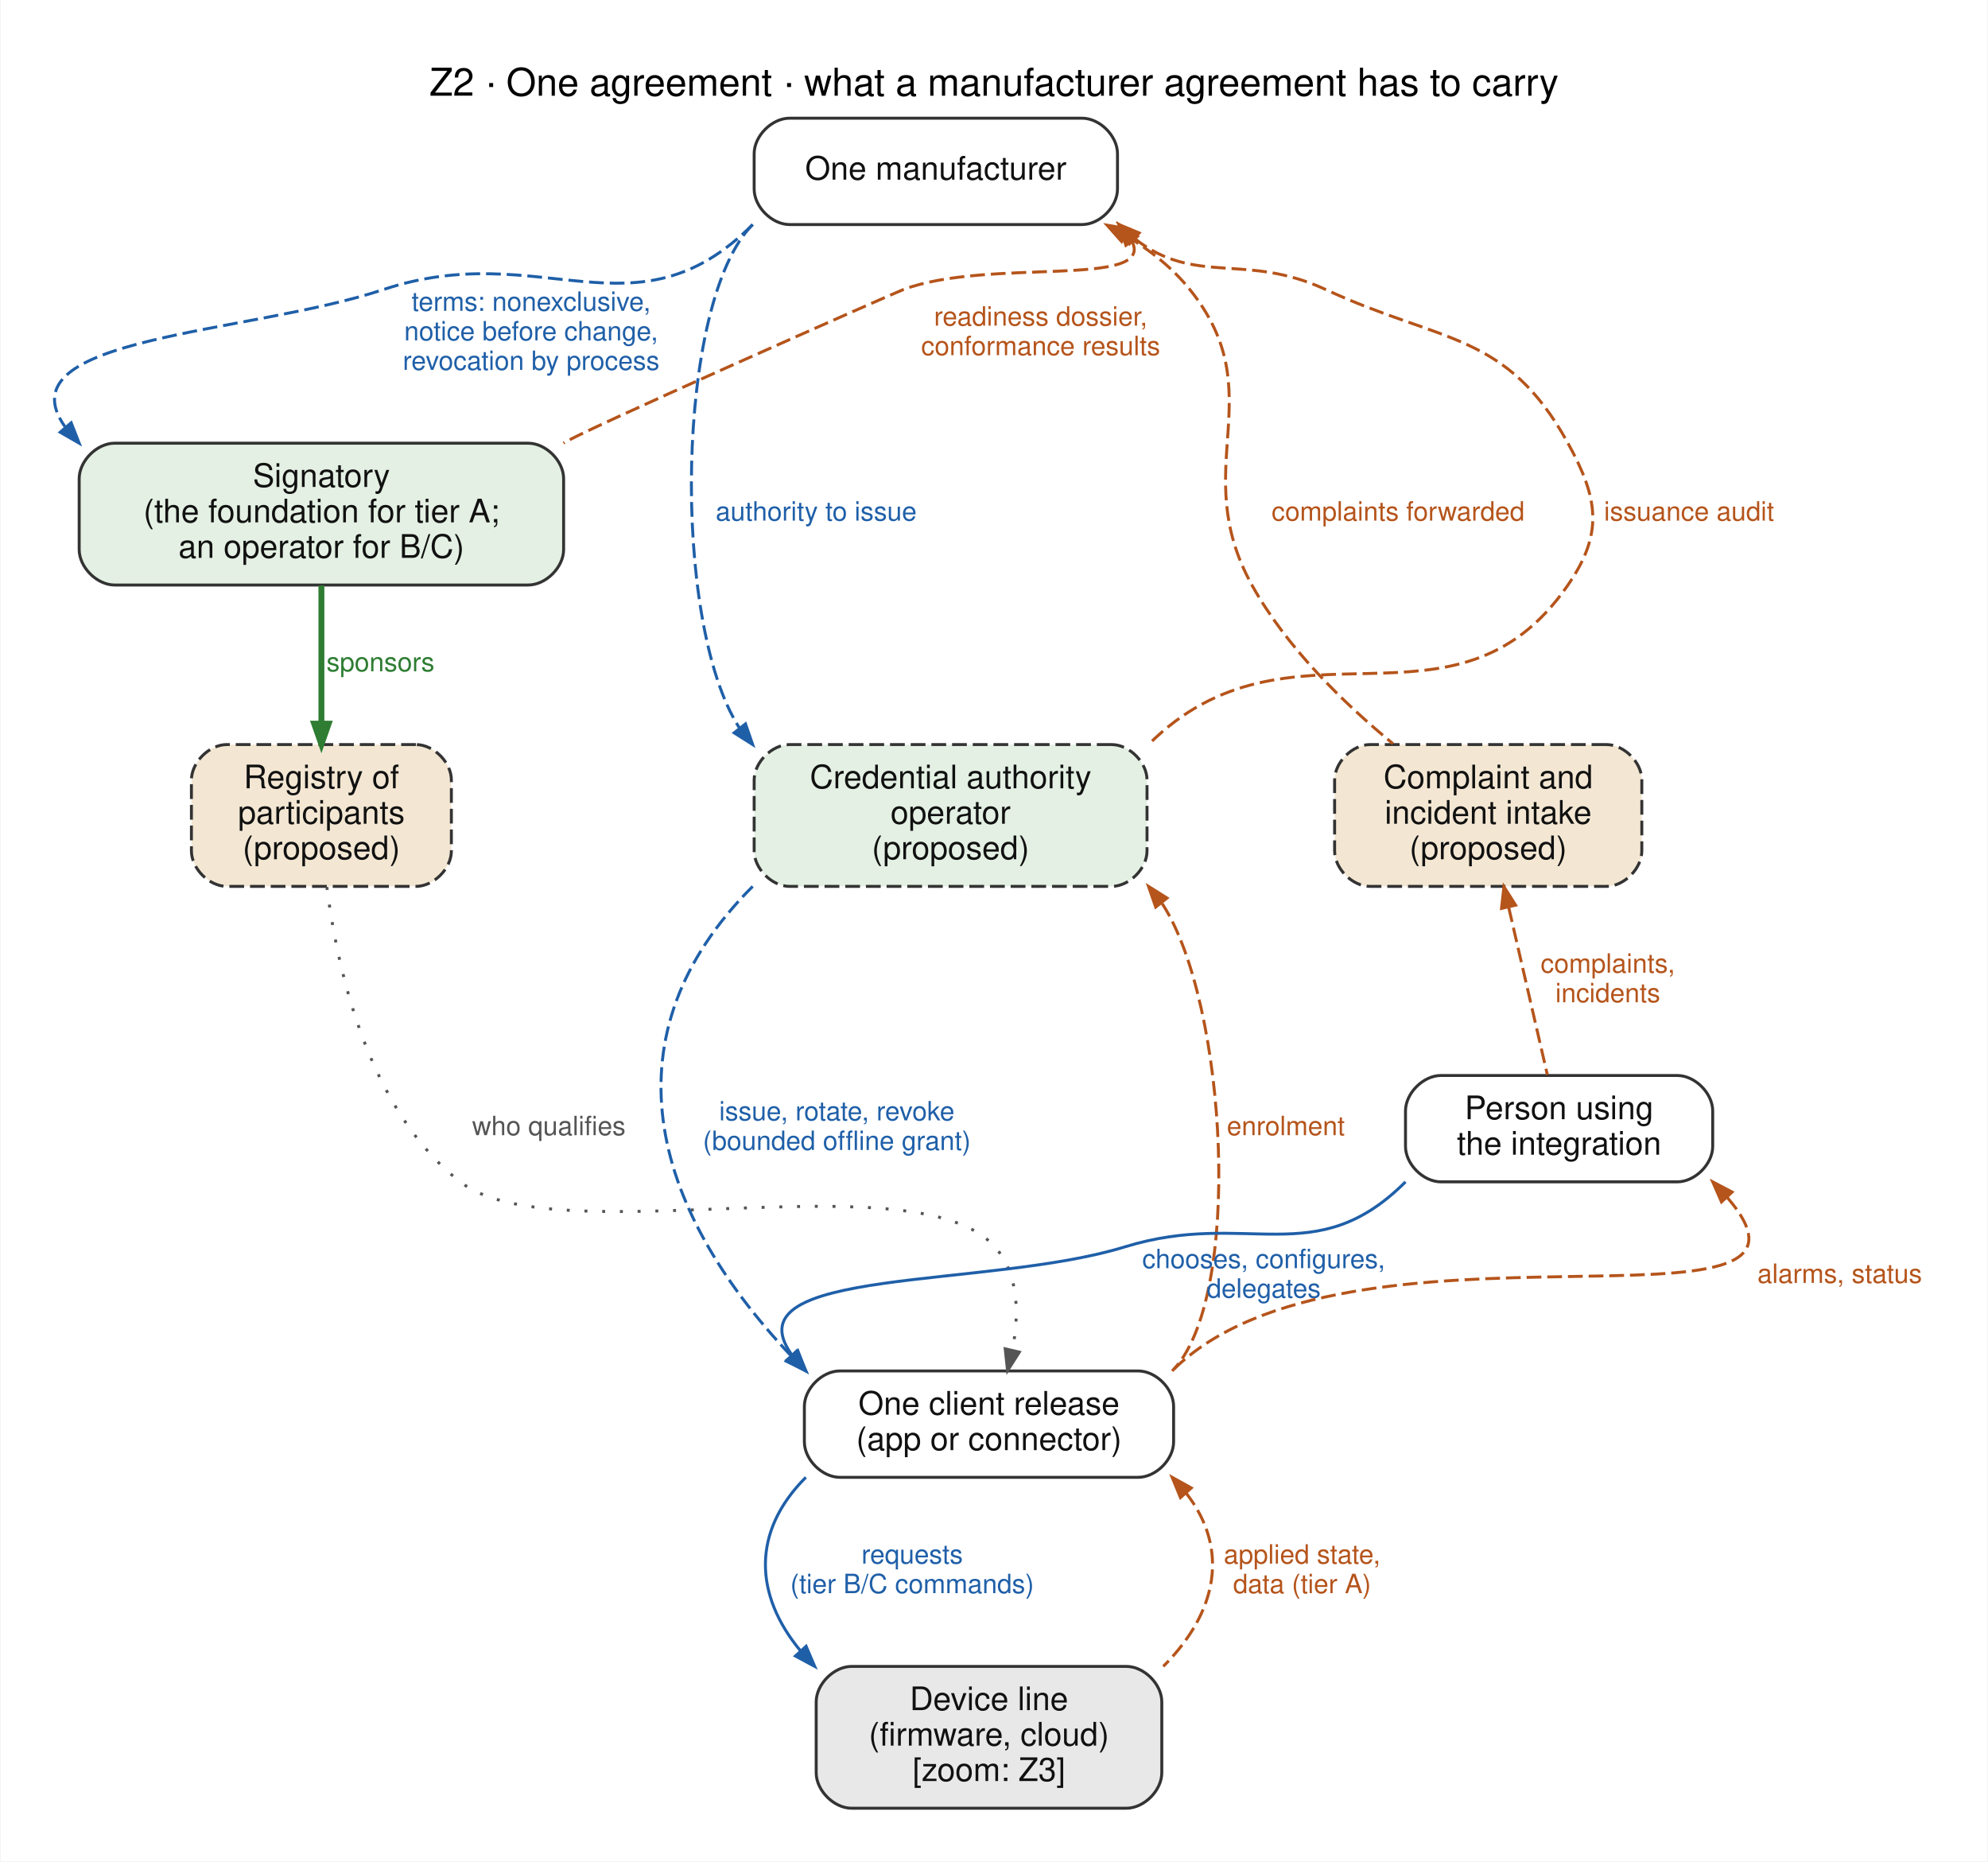
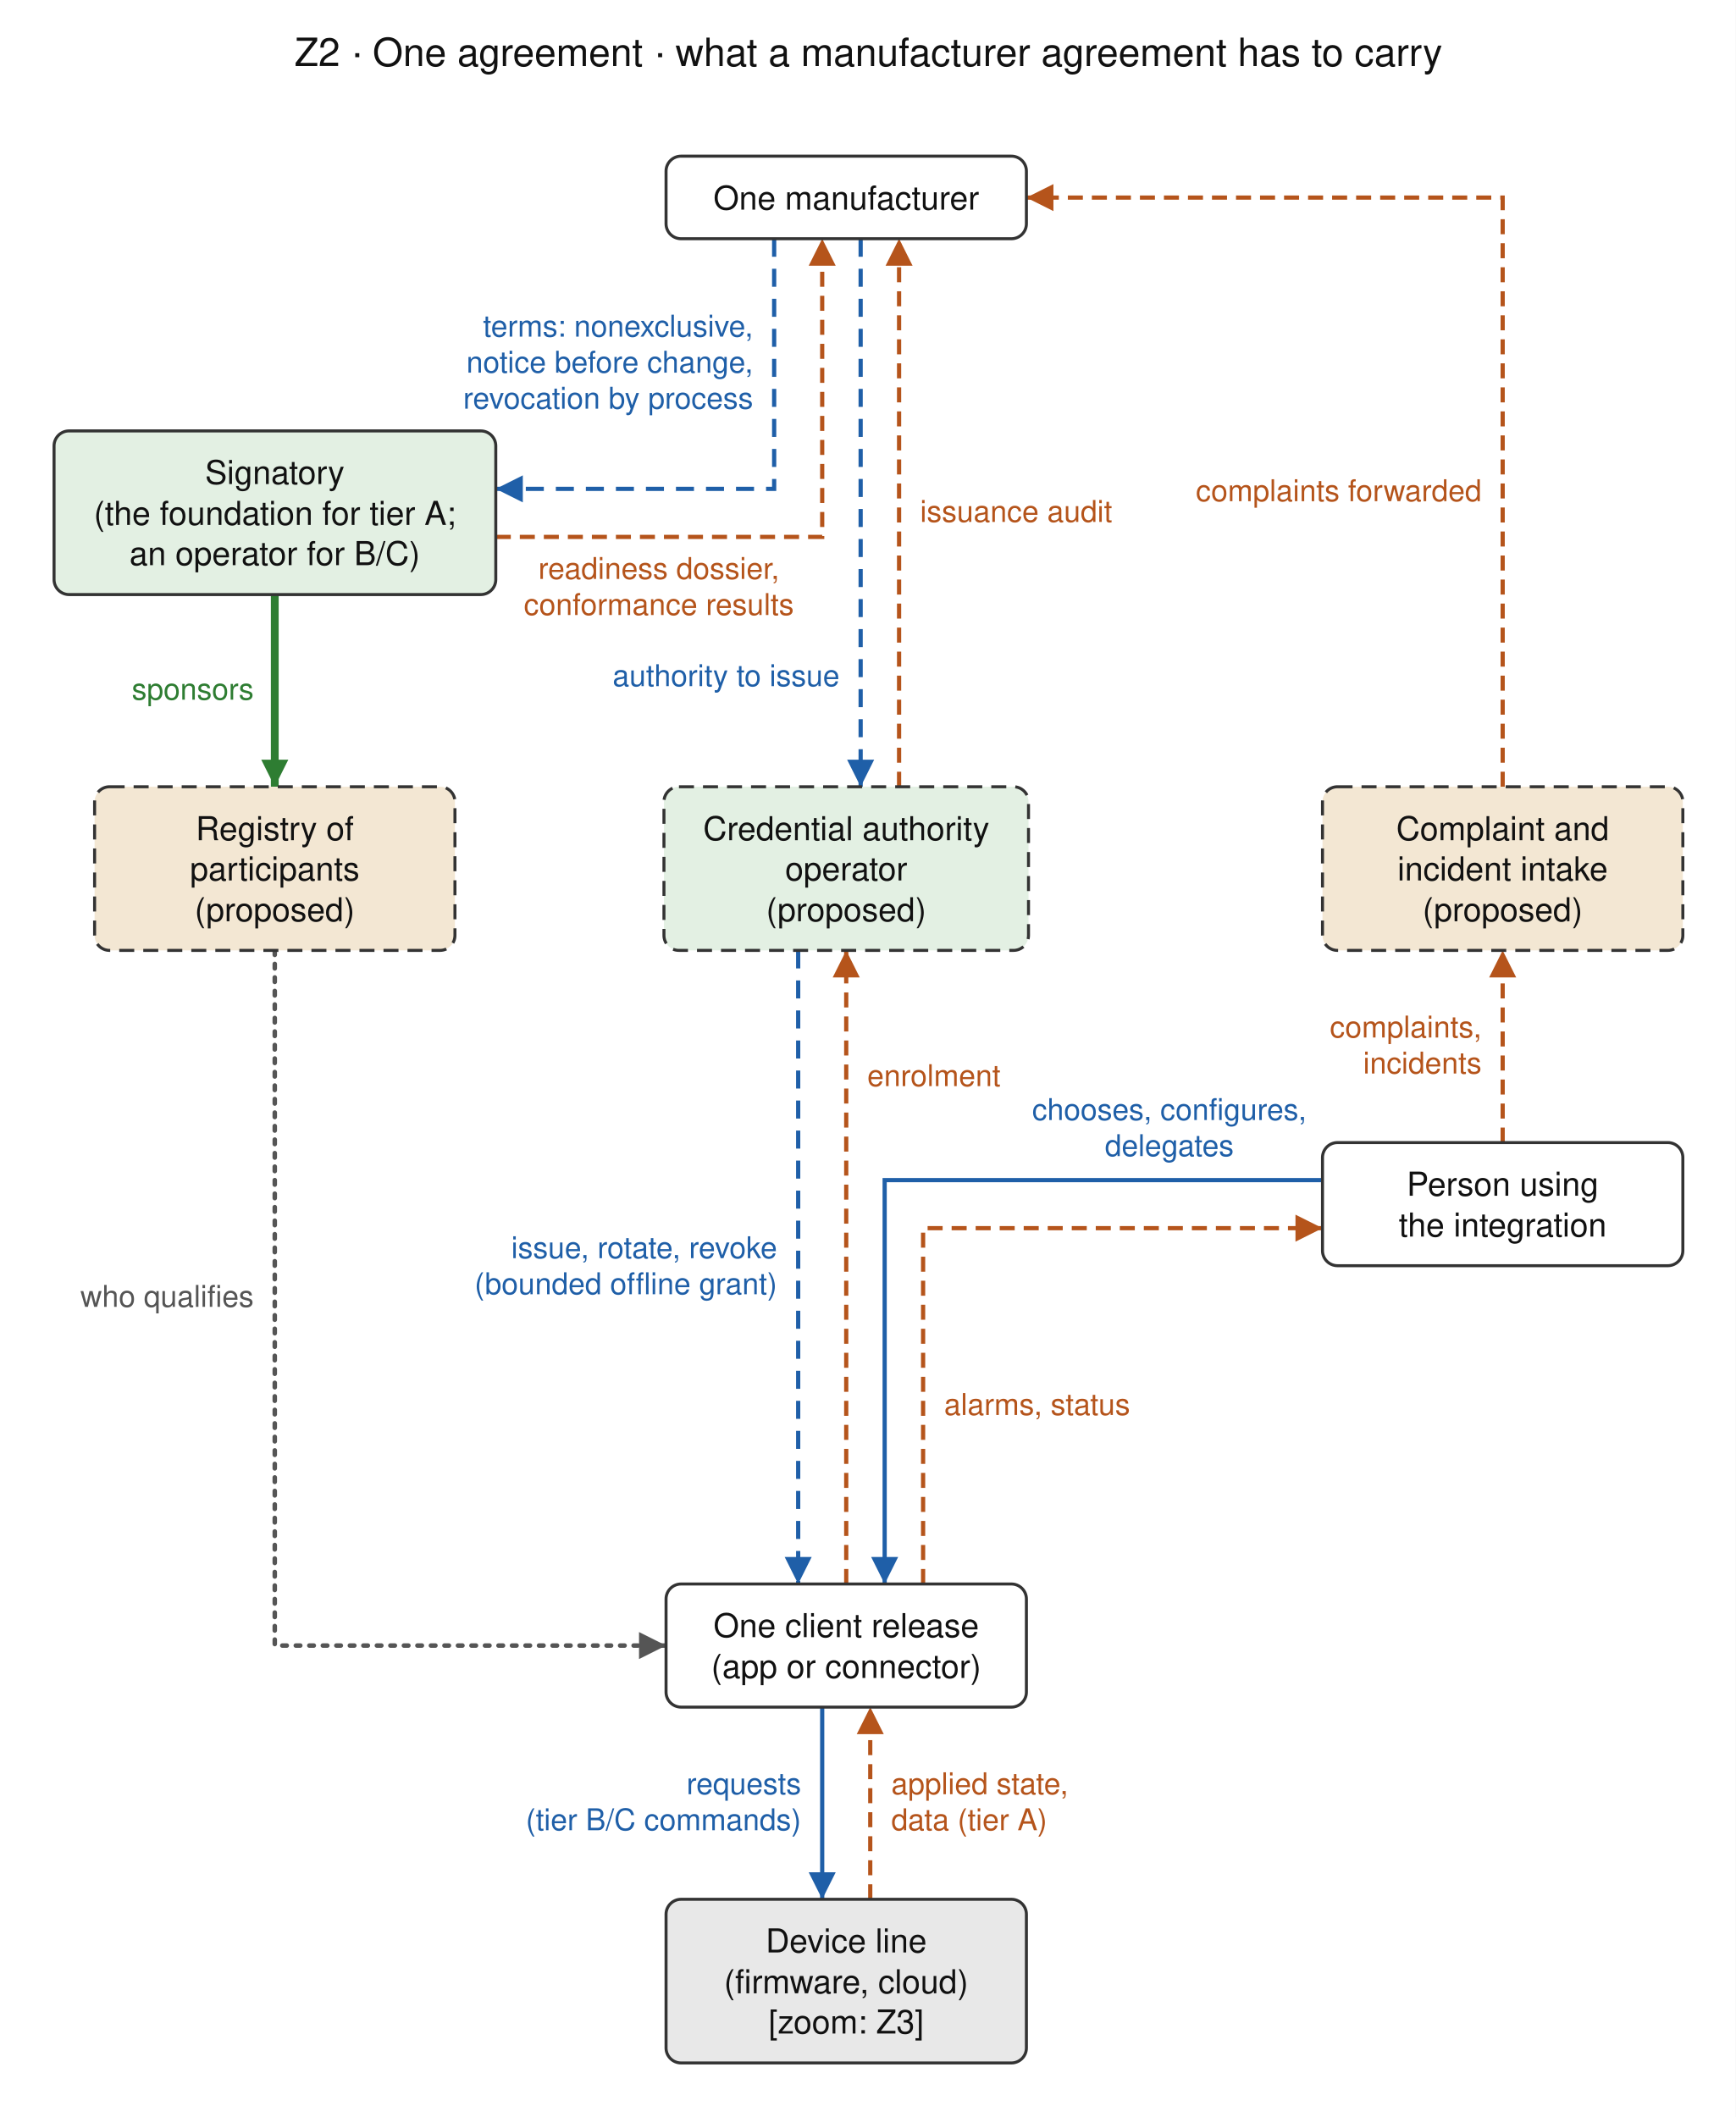
- <svg xmlns="http://www.w3.org/2000/svg" width="673pt" height="630pt" viewBox="0.00 0.00 672.61 630.00">
-   <g id="graph0" class="graph" transform="scale(1 1) rotate(0) translate(18 612)">
-     <polygon fill="#ffffff" stroke="transparent" points="-18,18 -18,-612 654.61,-612 654.61,18 -18,18" />
-     <text text-anchor="middle" x="318.3" y="-579.6" font-family="Helvetica,sans-Serif" font-size="13.00">Z2 · One agreement · what a manufacturer agreement has to carry</text>
-     <g id="node1" class="node">
-       <path fill="#ffffff" stroke="#333333" d="M348.11,-572C348.11,-572 249.11,-572 249.11,-572 243.11,-572 237.11,-566 237.11,-560 237.11,-560 237.11,-548 237.11,-548 237.11,-542 243.11,-536 249.11,-536 249.11,-536 348.11,-536 348.11,-536 354.11,-536 360.11,-542 360.11,-548 360.11,-548 360.11,-560 360.11,-560 360.11,-566 354.11,-572 348.11,-572" />
-       <text text-anchor="middle" x="298.61" y="-551.2" font-family="Helvetica,sans-Serif" font-size="11.00" fill="#111111">One manufacturer</text>
+ <svg xmlns="http://www.w3.org/2000/svg" width="578" height="705" viewBox="0 0 578 705" font-family="Helvetica, Arial, sans-serif">
+   <defs>
+     <marker id="ah1f5fa8" viewBox="0 0 10 10" refX="10" refY="5" markerUnits="userSpaceOnUse" markerWidth="9" markerHeight="9" orient="auto-start-reverse">
+       <path d="M0,0 L10,5 L0,10 z" fill="#1f5fa8" />
+     </marker>
+     <marker id="ah2e7d32" viewBox="0 0 10 10" refX="10" refY="5" markerUnits="userSpaceOnUse" markerWidth="9" markerHeight="9" orient="auto-start-reverse">
+       <path d="M0,0 L10,5 L0,10 z" fill="#2e7d32" />
+     </marker>
+     <marker id="ah555555" viewBox="0 0 10 10" refX="10" refY="5" markerUnits="userSpaceOnUse" markerWidth="9" markerHeight="9" orient="auto-start-reverse">
+       <path d="M0,0 L10,5 L0,10 z" fill="#555555" />
+     </marker>
+     <marker id="ah888888" viewBox="0 0 10 10" refX="10" refY="5" markerUnits="userSpaceOnUse" markerWidth="9" markerHeight="9" orient="auto-start-reverse">
+       <path d="M0,0 L10,5 L0,10 z" fill="#888888" />
+     </marker>
+     <marker id="ahb5541b" viewBox="0 0 10 10" refX="10" refY="5" markerUnits="userSpaceOnUse" markerWidth="9" markerHeight="9" orient="auto-start-reverse">
+       <path d="M0,0 L10,5 L0,10 z" fill="#b5541b" />
+     </marker>
+     <marker id="ahc8c8c8" viewBox="0 0 10 10" refX="10" refY="5" markerUnits="userSpaceOnUse" markerWidth="9" markerHeight="9" orient="auto-start-reverse">
+       <path d="M0,0 L10,5 L0,10 z" fill="#c8c8c8" />
+     </marker>
+   </defs>
+   <rect x="0" y="0" width="578" height="705" fill="#ffffff" />
+   <text x="289.2" y="22" font-size="13" text-anchor="middle" fill="#111">Z2 · One agreement · what a manufacturer agreement has to carry</text>
+   <g transform="translate(0.0,0.0)">
+     <g class="edge">
+       <path class="edge" d="M257.8,79.5 L257.8,162.8 L165.1,162.8" fill="none" stroke="#1f5fa8" stroke-width="1.4" stroke-dasharray="6,4" stroke-linecap="butt" marker-end="url(#ah1f5fa8)" />
    </g>
-     <g id="node2" class="node">
-       <path fill="#e3f0e3" stroke="#333333" d="M160.61,-462C160.61,-462 20.61,-462 20.61,-462 14.61,-462 8.61,-456 8.61,-450 8.61,-450 8.61,-426 8.61,-426 8.61,-420 14.61,-414 20.61,-414 20.61,-414 160.61,-414 160.61,-414 166.61,-414 172.61,-420 172.61,-426 172.61,-426 172.61,-450 172.61,-450 172.61,-456 166.61,-462 160.61,-462" />
-       <text text-anchor="middle" x="90.61" y="-447.2" font-family="Helvetica,sans-Serif" font-size="11.00" fill="#111111">Signatory</text>
-       <text text-anchor="middle" x="90.61" y="-435.2" font-family="Helvetica,sans-Serif" font-size="11.00" fill="#111111">(the foundation for tier A;</text>
-       <text text-anchor="middle" x="90.61" y="-423.2" font-family="Helvetica,sans-Serif" font-size="11.00" fill="#111111">an operator for B/C)</text>
+     <g class="edge">
+       <path class="edge" d="M165.1,178.8 L273.8,178.8 L273.8,79.5" fill="none" stroke="#b5541b" stroke-width="1.4" stroke-dasharray="5,3" stroke-linecap="butt" marker-end="url(#ahb5541b)" />
    </g>
-     <g id="edge3" class="edge">
-       <path fill="none" stroke="#1f5fa8" stroke-dasharray="5,2" d="M236.61,-536C196.72,-496.11 165.14,-531.79 111.61,-514 65.6,-498.71 -17.87,-498.26 3.77,-467.63" />
-       <polygon fill="#1f5fa8" stroke="#1f5fa8" points="5.9,-468.91 8.61,-462 2.18,-465.71 5.9,-468.91" />
-       <text text-anchor="middle" x="161.61" y="-506.8" font-family="Helvetica,sans-Serif" font-size="9.00" fill="#1f5fa8">terms: nonexclusive,</text>
-       <text text-anchor="middle" x="161.61" y="-496.8" font-family="Helvetica,sans-Serif" font-size="9.00" fill="#1f5fa8">notice before change,</text>
-       <text text-anchor="middle" x="161.61" y="-486.8" font-family="Helvetica,sans-Serif" font-size="9.00" fill="#1f5fa8">revocation by process</text>
+     <g class="edge">
+       <path class="edge" d="M91.5,198.0 L91.5,262.0" fill="none" stroke="#2e7d32" stroke-width="2.6" stroke-linecap="butt" marker-end="url(#ah2e7d32)" />
    </g>
-     <g id="edge4" class="edge">
-       <path fill="none" stroke="#b5541b" stroke-dasharray="5,2" d="M365.09,-530.21C372.63,-514.41 316.36,-524.78 287.61,-514 284.32,-512.77 175.08,-464.48 172.61,-462" />
-       <polygon fill="#b5541b" stroke="#b5541b" points="362.96,-528.97 360.61,-536 366.83,-531.97 362.96,-528.97" />
-       <text text-anchor="middle" x="334.11" y="-501.8" font-family="Helvetica,sans-Serif" font-size="9.00" fill="#b5541b">readiness dossier,</text>
-       <text text-anchor="middle" x="334.11" y="-491.8" font-family="Helvetica,sans-Serif" font-size="9.00" fill="#b5541b">conformance results</text>
+     <g class="edge">
+       <path class="edge" d="M286.6,79.5 L286.6,262.0" fill="none" stroke="#1f5fa8" stroke-width="1.4" stroke-dasharray="6,4" stroke-linecap="butt" marker-end="url(#ah1f5fa8)" />
    </g>
-     <g id="node4" class="node">
-       <path fill="#e3f0e3" stroke="#333333" stroke-dasharray="5,2" d="M358.11,-360C358.11,-360 249.11,-360 249.11,-360 243.11,-360 237.11,-354 237.11,-348 237.11,-348 237.11,-324 237.11,-324 237.11,-318 243.11,-312 249.11,-312 249.11,-312 358.11,-312 358.11,-312 364.11,-312 370.11,-318 370.11,-324 370.11,-324 370.11,-348 370.11,-348 370.11,-354 364.11,-360 358.11,-360" />
-       <text text-anchor="middle" x="303.61" y="-345.2" font-family="Helvetica,sans-Serif" font-size="11.00" fill="#111111">Credential authority</text>
-       <text text-anchor="middle" x="303.61" y="-333.2" font-family="Helvetica,sans-Serif" font-size="11.00" fill="#111111">operator</text>
-       <text text-anchor="middle" x="303.61" y="-321.2" font-family="Helvetica,sans-Serif" font-size="11.00" fill="#111111">(proposed)</text>
+     <g class="edge">
+       <path class="edge" d="M299.4,262.0 L299.4,79.5" fill="none" stroke="#b5541b" stroke-width="1.4" stroke-dasharray="5,3" stroke-linecap="butt" marker-end="url(#ahb5541b)" />
    </g>
-     <g id="edge6" class="edge">
-       <path fill="none" stroke="#1f5fa8" stroke-dasharray="5,2" d="M236.61,-536C210.57,-509.96 209.05,-401.48 232.03,-365.78" />
-       <polygon fill="#1f5fa8" stroke="#1f5fa8" points="234.18,-367.01 236.61,-360 230.34,-363.97 234.18,-367.01" />
-       <text text-anchor="middle" x="258.11" y="-435.8" font-family="Helvetica,sans-Serif" font-size="9.00" fill="#1f5fa8">authority to issue</text>
+     <g class="edge">
+       <path class="edge" d="M91.5,316.5 L91.5,548.0 L221.8,548.0" fill="none" stroke="#555555" stroke-width="1.5" stroke-dasharray="1.5,3" stroke-linecap="round" marker-end="url(#ah555555)" />
    </g>
-     <g id="edge7" class="edge">
-       <path fill="none" stroke="#b5541b" stroke-dasharray="5,2" d="M365.91,-531.26C386.45,-515.08 403.34,-526.66 430.61,-514 469.74,-495.82 491.81,-499.81 512.61,-462 522.89,-443.31 524.72,-431.56 512.61,-414 474.27,-358.41 418.35,-407.74 370.61,-360" />
-       <polygon fill="#b5541b" stroke="#b5541b" points="364.19,-529.51 360.61,-536 367.46,-533.16 364.19,-529.51" />
-       <text text-anchor="middle" x="553.61" y="-435.8" font-family="Helvetica,sans-Serif" font-size="9.00" fill="#b5541b">issuance audit</text>
+     <g class="edge">
+       <path class="edge" d="M265.8,316.5 L265.8,527.5" fill="none" stroke="#1f5fa8" stroke-width="1.4" stroke-dasharray="6,4" stroke-linecap="butt" marker-end="url(#ah1f5fa8)" />
    </g>
-     <g id="node5" class="node">
-       <path fill="#f3e7d3" stroke="#333333" stroke-dasharray="5,2" d="M525.61,-360C525.61,-360 445.61,-360 445.61,-360 439.61,-360 433.61,-354 433.61,-348 433.61,-348 433.61,-324 433.61,-324 433.61,-318 439.61,-312 445.61,-312 445.61,-312 525.61,-312 525.61,-312 531.61,-312 537.61,-318 537.61,-324 537.61,-324 537.61,-348 537.61,-348 537.61,-354 531.61,-360 525.61,-360" />
-       <text text-anchor="middle" x="485.61" y="-345.2" font-family="Helvetica,sans-Serif" font-size="11.00" fill="#111111">Complaint and</text>
-       <text text-anchor="middle" x="485.61" y="-333.2" font-family="Helvetica,sans-Serif" font-size="11.00" fill="#111111">incident intake</text>
-       <text text-anchor="middle" x="485.61" y="-321.2" font-family="Helvetica,sans-Serif" font-size="11.00" fill="#111111">(proposed)</text>
+     <g class="edge">
+       <path class="edge" d="M281.8,527.5 L281.8,316.5" fill="none" stroke="#b5541b" stroke-width="1.4" stroke-dasharray="5,3" stroke-linecap="butt" marker-end="url(#ahb5541b)" />
    </g>
-     <g id="edge11" class="edge">
-       <path fill="none" stroke="#b5541b" stroke-dasharray="5,2" d="M362.95,-532.25C371.15,-527.34 378.72,-521.34 384.61,-514 413.02,-478.57 383.6,-453.73 405.61,-414 417.28,-392.92 436.63,-374.07 453.37,-360.29" />
-       <polygon fill="#b5541b" stroke="#b5541b" points="361.51,-530.25 356.58,-535.79 363.89,-534.53 361.51,-530.25" />
-       <text text-anchor="middle" x="455.11" y="-435.8" font-family="Helvetica,sans-Serif" font-size="9.00" fill="#b5541b">complaints forwarded</text>
+     <g class="edge">
+       <path class="edge" d="M500.4,262.0 L500.4,65.8 L341.8,65.8" fill="none" stroke="#b5541b" stroke-width="1.4" stroke-dasharray="5,3" stroke-linecap="butt" marker-end="url(#ahb5541b)" />
    </g>
-     <g id="node3" class="node">
-       <path fill="#f3e7d3" stroke="#333333" stroke-dasharray="5,2" d="M122.61,-360C122.61,-360 58.61,-360 58.61,-360 52.61,-360 46.61,-354 46.61,-348 46.61,-348 46.61,-324 46.61,-324 46.61,-318 52.61,-312 58.61,-312 58.61,-312 122.61,-312 122.61,-312 128.61,-312 134.61,-318 134.61,-324 134.61,-324 134.61,-348 134.61,-348 134.61,-354 128.61,-360 122.61,-360" />
-       <text text-anchor="middle" x="90.61" y="-345.2" font-family="Helvetica,sans-Serif" font-size="11.00" fill="#111111">Registry of</text>
-       <text text-anchor="middle" x="90.61" y="-333.2" font-family="Helvetica,sans-Serif" font-size="11.00" fill="#111111">participants</text>
-       <text text-anchor="middle" x="90.61" y="-321.2" font-family="Helvetica,sans-Serif" font-size="11.00" fill="#111111">(proposed)</text>
+     <g class="edge">
+       <path class="edge" d="M500.4,380.5 L500.4,316.5" fill="none" stroke="#b5541b" stroke-width="1.4" stroke-dasharray="5,3" stroke-linecap="butt" marker-end="url(#ahb5541b)" />
    </g>
-     <g id="edge5" class="edge">
-       <path fill="none" stroke="#2e7d32" stroke-width="2" d="M90.61,-413.81C90.61,-399.92 90.61,-382.12 90.61,-367.16" />
-       <polygon fill="#2e7d32" stroke="#2e7d32" stroke-width="2" points="93.06,-367.07 90.61,-360.07 88.16,-367.07 93.06,-367.07" />
-       <text text-anchor="middle" x="110.61" y="-384.8" font-family="Helvetica,sans-Serif" font-size="9.00" fill="#2e7d32">sponsors</text>
+     <g class="edge">
+       <path class="edge" d="M440.4,393.0 L294.6,393.0 L294.6,527.5" fill="none" stroke="#1f5fa8" stroke-width="1.4" stroke-linecap="butt" marker-end="url(#ah1f5fa8)" />
    </g>
-     <g id="node7" class="node">
-       <path fill="#ffffff" stroke="#333333" d="M367.11,-148C367.11,-148 266.11,-148 266.11,-148 260.11,-148 254.11,-142 254.11,-136 254.11,-136 254.11,-124 254.11,-124 254.11,-118 260.11,-112 266.11,-112 266.11,-112 367.11,-112 367.11,-112 373.11,-112 379.11,-118 379.11,-124 379.11,-124 379.11,-136 379.11,-136 379.11,-142 373.11,-148 367.11,-148" />
-       <text text-anchor="middle" x="316.61" y="-133.2" font-family="Helvetica,sans-Serif" font-size="11.00" fill="#111111">One client release</text>
-       <text text-anchor="middle" x="316.61" y="-121.2" font-family="Helvetica,sans-Serif" font-size="11.00" fill="#111111">(app or connector)</text>
+     <g class="edge">
+       <path class="edge" d="M307.4,527.5 L307.4,409.0 L440.4,409.0" fill="none" stroke="#b5541b" stroke-width="1.4" stroke-dasharray="5,3" stroke-linecap="butt" marker-end="url(#ahb5541b)" />
    </g>
-     <g id="edge8" class="edge">
-       <path fill="none" stroke="#555555" stroke-dasharray="1,5" d="M92.46,-311.78C96.06,-283.41 106.63,-236.21 137.61,-212 169.53,-187.05 291.74,-220.33 318.61,-190 326.82,-180.72 326.83,-167.05 324.55,-155.2" />
-       <polygon fill="#555555" stroke="#555555" points="326.88,-154.37 322.89,-148.11 322.1,-155.49 326.88,-154.37" />
-       <text text-anchor="middle" x="167.61" y="-227.8" font-family="Helvetica,sans-Serif" font-size="9.00" fill="#555555">who qualifies</text>
+     <g class="edge">
+       <path class="edge" d="M273.8,568.5 L273.8,632.5" fill="none" stroke="#1f5fa8" stroke-width="1.4" stroke-linecap="butt" marker-end="url(#ah1f5fa8)" />
    </g>
-     <g id="edge9" class="edge">
-       <path fill="none" stroke="#1f5fa8" stroke-dasharray="5,2" d="M236.61,-312C186.48,-261.87 201.64,-203.84 249.55,-153.19" />
-       <polygon fill="#1f5fa8" stroke="#1f5fa8" points="251.48,-154.73 254.61,-148 247.97,-151.31 251.48,-154.73" />
-       <text text-anchor="middle" x="265.11" y="-232.8" font-family="Helvetica,sans-Serif" font-size="9.00" fill="#1f5fa8">issue, rotate, revoke</text>
-       <text text-anchor="middle" x="265.11" y="-222.8" font-family="Helvetica,sans-Serif" font-size="9.00" fill="#1f5fa8">(bounded offline grant)</text>
+     <g class="edge">
+       <path class="edge" d="M289.8,632.5 L289.8,568.5" fill="none" stroke="#b5541b" stroke-width="1.4" stroke-dasharray="5,3" stroke-linecap="butt" marker-end="url(#ahb5541b)" />
    </g>
-     <g id="edge10" class="edge">
-       <path fill="none" stroke="#b5541b" stroke-dasharray="5,2" d="M375.23,-306.19C397.27,-272.49 402.79,-172.19 378.61,-148" />
-       <polygon fill="#b5541b" stroke="#b5541b" points="373.05,-305 370.61,-312 376.88,-308.05 373.05,-305" />
-       <text text-anchor="middle" x="417.11" y="-227.8" font-family="Helvetica,sans-Serif" font-size="9.00" fill="#b5541b">enrolment</text>
+     <g class="node" data-id="mfr">
+       <rect x="221.8" y="52.0" width="120.0" height="27.5" rx="5" fill="#ffffff" stroke="#333333" stroke-width="1" />
+       <text x="281.8" y="69.8" font-size="11" text-anchor="middle" fill="#111111">One manufacturer</text>
    </g>
-     <g id="node6" class="node">
-       <path fill="#ffffff" stroke="#333333" d="M549.61,-248C549.61,-248 469.61,-248 469.61,-248 463.61,-248 457.61,-242 457.61,-236 457.61,-236 457.61,-224 457.61,-224 457.61,-218 463.61,-212 469.61,-212 469.61,-212 549.61,-212 549.61,-212 555.61,-212 561.61,-218 561.61,-224 561.61,-224 561.61,-236 561.61,-236 561.61,-242 555.61,-248 549.61,-248" />
-       <text text-anchor="middle" x="509.61" y="-233.2" font-family="Helvetica,sans-Serif" font-size="11.00" fill="#111111">Person using</text>
-       <text text-anchor="middle" x="509.61" y="-221.2" font-family="Helvetica,sans-Serif" font-size="11.00" fill="#111111">the integration</text>
+     <g class="node" data-id="fdn">
+       <rect x="18.0" y="143.5" width="147.1" height="54.5" rx="5" fill="#e3f0e3" stroke="#333333" stroke-width="1" />
+       <text x="91.5" y="161.2" font-size="11" text-anchor="middle" fill="#111111">Signatory</text>
+       <text x="91.5" y="174.8" font-size="11" text-anchor="middle" fill="#111111">(the foundation for tier A;</text>
+       <text x="91.5" y="188.2" font-size="11" text-anchor="middle" fill="#111111">an operator for B/C)</text>
    </g>
-     <g id="edge12" class="edge">
-       <path fill="none" stroke="#b5541b" stroke-dasharray="5,2" d="M492.56,-304.85C496.81,-286.45 502.09,-263.57 505.64,-248.2" />
-       <polygon fill="#b5541b" stroke="#b5541b" points="490.12,-304.55 490.93,-311.92 494.89,-305.65 490.12,-304.55" />
-       <text text-anchor="middle" x="526.11" y="-282.8" font-family="Helvetica,sans-Serif" font-size="9.00" fill="#b5541b">complaints,</text>
-       <text text-anchor="middle" x="526.11" y="-272.8" font-family="Helvetica,sans-Serif" font-size="9.00" fill="#b5541b">incidents</text>
+     <g class="node" data-id="registry">
+       <rect x="31.5" y="262.0" width="120.0" height="54.5" rx="5" fill="#f3e7d3" stroke="#333333" stroke-width="1" stroke-dasharray="5,3" />
+       <text x="91.5" y="279.8" font-size="11" text-anchor="middle" fill="#111111">Registry of</text>
+       <text x="91.5" y="293.2" font-size="11" text-anchor="middle" fill="#111111">participants</text>
+       <text x="91.5" y="306.8" font-size="11" text-anchor="middle" fill="#111111">(proposed)</text>
    </g>
-     <g id="edge13" class="edge">
-       <path fill="none" stroke="#1f5fa8" d="M457.61,-212C426.96,-181.35 404.02,-202.78 362.61,-190 316.08,-175.65 228.46,-183.44 249.78,-153.57" />
-       <polygon fill="#1f5fa8" stroke="#1f5fa8" points="251.88,-154.9 254.61,-148 248.17,-151.69 251.88,-154.9" />
-       <text text-anchor="middle" x="409.61" y="-182.8" font-family="Helvetica,sans-Serif" font-size="9.00" fill="#1f5fa8">chooses, configures,</text>
-       <text text-anchor="middle" x="409.61" y="-172.8" font-family="Helvetica,sans-Serif" font-size="9.00" fill="#1f5fa8">delegates</text>
+     <g class="node" data-id="cred">
+       <rect x="221.1" y="262.0" width="121.4" height="54.5" rx="5" fill="#e3f0e3" stroke="#333333" stroke-width="1" stroke-dasharray="5,3" />
+       <text x="281.8" y="279.8" font-size="11" text-anchor="middle" fill="#111111">Credential authority</text>
+       <text x="281.8" y="293.2" font-size="11" text-anchor="middle" fill="#111111">operator</text>
+       <text x="281.8" y="306.8" font-size="11" text-anchor="middle" fill="#111111">(proposed)</text>
    </g>
-     <g id="edge14" class="edge">
-       <path fill="none" stroke="#b5541b" stroke-dasharray="5,2" d="M566.61,-206.63C611.21,-154.57 437.63,-207.02 378.61,-148" />
-       <polygon fill="#b5541b" stroke="#b5541b" points="564.59,-205.21 561.61,-212 568.17,-208.55 564.59,-205.21" />
-       <text text-anchor="middle" x="604.61" y="-177.8" font-family="Helvetica,sans-Serif" font-size="9.00" fill="#b5541b">alarms, status</text>
+     <g class="node" data-id="intake">
+       <rect x="440.4" y="262.0" width="120.0" height="54.5" rx="5" fill="#f3e7d3" stroke="#333333" stroke-width="1" stroke-dasharray="5,3" />
+       <text x="500.4" y="279.8" font-size="11" text-anchor="middle" fill="#111111">Complaint and</text>
+       <text x="500.4" y="293.2" font-size="11" text-anchor="middle" fill="#111111">incident intake</text>
+       <text x="500.4" y="306.8" font-size="11" text-anchor="middle" fill="#111111">(proposed)</text>
    </g>
-     <g id="node8" class="node">
-       <path fill="#e8e8e8" stroke="#333333" d="M363.11,-48C363.11,-48 270.11,-48 270.11,-48 264.11,-48 258.11,-42 258.11,-36 258.11,-36 258.11,-12 258.11,-12 258.11,-6 264.11,0 270.11,0 270.11,0 363.11,0 363.11,0 369.11,0 375.11,-6 375.11,-12 375.11,-12 375.11,-36 375.11,-36 375.11,-42 369.11,-48 363.11,-48" />
-       <text text-anchor="middle" x="316.61" y="-33.2" font-family="Helvetica,sans-Serif" font-size="11.00" fill="#111111">Device line</text>
-       <text text-anchor="middle" x="316.61" y="-21.2" font-family="Helvetica,sans-Serif" font-size="11.00" fill="#111111">(firmware, cloud)</text>
-       <text text-anchor="middle" x="316.61" y="-9.2" font-family="Helvetica,sans-Serif" font-size="11.00" fill="#111111">[zoom: Z3]</text>
+     <g class="node" data-id="person">
+       <rect x="440.4" y="380.5" width="120.0" height="41.0" rx="5" fill="#ffffff" stroke="#333333" stroke-width="1" />
+       <text x="500.4" y="398.2" font-size="11" text-anchor="middle" fill="#111111">Person using</text>
+       <text x="500.4" y="411.8" font-size="11" text-anchor="middle" fill="#111111">the integration</text>
    </g>
-     <g id="edge15" class="edge">
-       <path fill="none" stroke="#1f5fa8" d="M254.61,-112C236.2,-93.6 237.13,-72.19 252.8,-53.27" />
-       <polygon fill="#1f5fa8" stroke="#1f5fa8" points="254.7,-54.82 257.61,-48 251.08,-51.52 254.7,-54.82" />
-       <text text-anchor="middle" x="290.61" y="-82.8" font-family="Helvetica,sans-Serif" font-size="9.00" fill="#1f5fa8">requests</text>
-       <text text-anchor="middle" x="290.61" y="-72.8" font-family="Helvetica,sans-Serif" font-size="9.00" fill="#1f5fa8">(tier B/C commands)</text>
+     <g class="node" data-id="app">
+       <rect x="221.8" y="527.5" width="120.0" height="41.0" rx="5" fill="#ffffff" stroke="#333333" stroke-width="1" />
+       <text x="281.8" y="545.2" font-size="11" text-anchor="middle" fill="#111111">One client release</text>
+       <text x="281.8" y="558.8" font-size="11" text-anchor="middle" fill="#111111">(app or connector)</text>
    </g>
-     <g id="edge16" class="edge">
-       <path fill="none" stroke="#b5541b" stroke-dasharray="5,2" d="M383.29,-106.73C398.1,-87.81 394.01,-66.4 375.61,-48" />
-       <polygon fill="#b5541b" stroke="#b5541b" points="381.43,-105.14 378.61,-112 385.09,-108.4 381.43,-105.14" />
-       <text text-anchor="middle" x="422.61" y="-82.8" font-family="Helvetica,sans-Serif" font-size="9.00" fill="#b5541b">applied state,</text>
-       <text text-anchor="middle" x="422.61" y="-72.8" font-family="Helvetica,sans-Serif" font-size="9.00" fill="#b5541b">data (tier A)</text>
+     <g class="node" data-id="device">
+       <rect x="221.8" y="632.5" width="120.0" height="54.5" rx="5" fill="#e8e8e8" stroke="#333333" stroke-width="1" />
+       <text x="281.8" y="650.2" font-size="11" text-anchor="middle" fill="#111111">Device line</text>
+       <text x="281.8" y="663.8" font-size="11" text-anchor="middle" fill="#111111">(firmware, cloud)</text>
+       <text x="281.8" y="677.2" font-size="11" text-anchor="middle" fill="#111111">[zoom: Z3]</text>
+     </g>
+     <g class="elabel" data-k="0">
+       <text x="250.8" y="112.1" font-size="10" text-anchor="end" fill="#1f5fa8">terms: nonexclusive,</text>
+       <text x="250.8" y="124.1" font-size="10" text-anchor="end" fill="#1f5fa8">notice before change,</text>
+       <text x="250.8" y="136.1" font-size="10" text-anchor="end" fill="#1f5fa8">revocation by process</text>
+     </g>
+     <g class="elabel" data-k="1">
+       <text x="219.4" y="192.8" font-size="10" text-anchor="middle" fill="#b5541b">readiness dossier,</text>
+       <text x="219.4" y="204.8" font-size="10" text-anchor="middle" fill="#b5541b">conformance results</text>
+     </g>
+     <g class="elabel" data-k="2">
+       <text x="84.5" y="233.0" font-size="10" text-anchor="end" fill="#2e7d32">sponsors</text>
+     </g>
+     <g class="elabel" data-k="3">
+       <text x="279.6" y="228.5" font-size="10" text-anchor="end" fill="#1f5fa8">authority to issue</text>
+     </g>
+     <g class="elabel" data-k="4">
+       <text x="306.4" y="173.8" font-size="10" text-anchor="start" fill="#b5541b">issuance audit</text>
+     </g>
+     <g class="elabel" data-k="5">
+       <text x="84.5" y="435.2" font-size="10" text-anchor="end" fill="#555555">who qualifies</text>
+     </g>
+     <g class="elabel" data-k="6">
+       <text x="258.8" y="419.0" font-size="10" text-anchor="end" fill="#1f5fa8">issue, rotate, revoke</text>
+       <text x="258.8" y="431.0" font-size="10" text-anchor="end" fill="#1f5fa8">(bounded offline grant)</text>
+     </g>
+     <g class="elabel" data-k="7">
+       <text x="288.8" y="361.7" font-size="10" text-anchor="start" fill="#b5541b">enrolment</text>
+     </g>
+     <g class="elabel" data-k="8">
+       <text x="493.4" y="166.9" font-size="10" text-anchor="end" fill="#b5541b">complaints forwarded</text>
+     </g>
+     <g class="elabel" data-k="9">
+       <text x="493.4" y="345.5" font-size="10" text-anchor="end" fill="#b5541b">complaints,</text>
+       <text x="493.4" y="357.5" font-size="10" text-anchor="end" fill="#b5541b">incidents</text>
+     </g>
+     <g class="elabel" data-k="10">
+       <text x="389.4" y="373.0" font-size="10" text-anchor="middle" fill="#1f5fa8">chooses, configures,</text>
+       <text x="389.4" y="385.0" font-size="10" text-anchor="middle" fill="#1f5fa8">delegates</text>
+     </g>
+     <g class="elabel" data-k="11">
+       <text x="314.4" y="471.2" font-size="10" text-anchor="start" fill="#b5541b">alarms, status</text>
+     </g>
+     <g class="elabel" data-k="12">
+       <text x="266.8" y="597.5" font-size="10" text-anchor="end" fill="#1f5fa8">requests</text>
+       <text x="266.8" y="609.5" font-size="10" text-anchor="end" fill="#1f5fa8">(tier B/C commands)</text>
+     </g>
+     <g class="elabel" data-k="13">
+       <text x="296.8" y="597.5" font-size="10" text-anchor="start" fill="#b5541b">applied state,</text>
+       <text x="296.8" y="609.5" font-size="10" text-anchor="start" fill="#b5541b">data (tier A)</text>
    </g>
  </g>
</svg>
